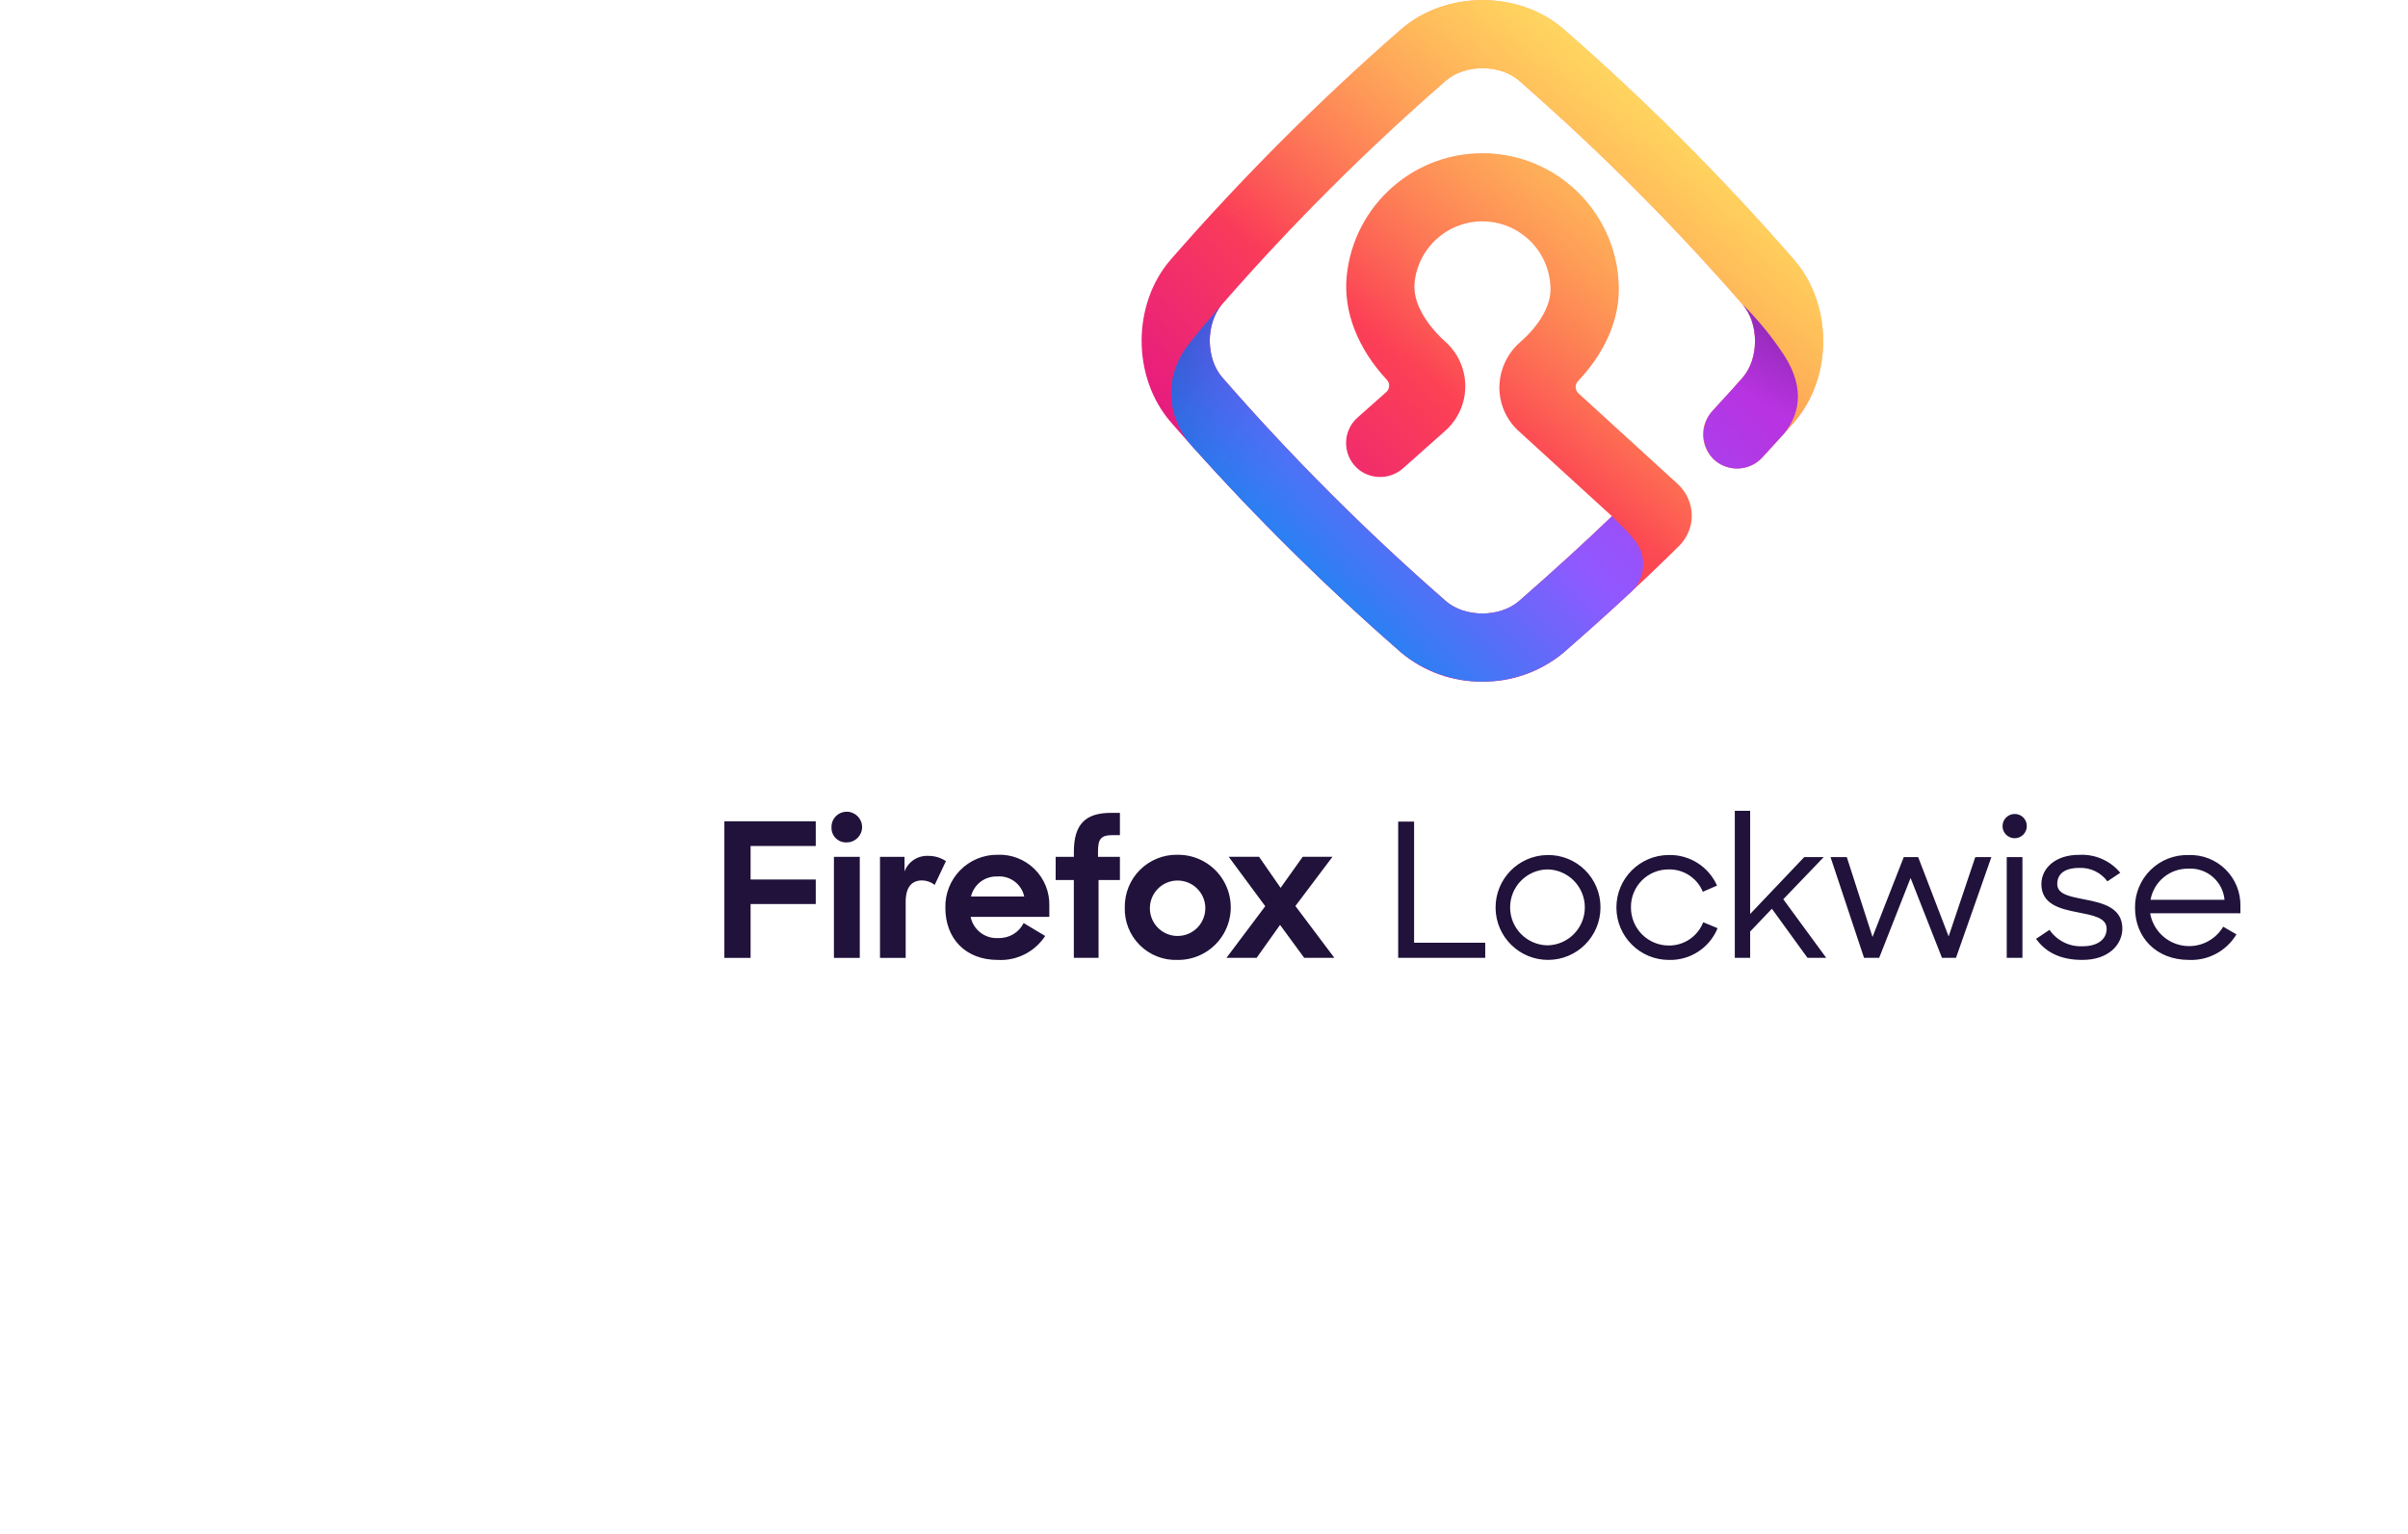
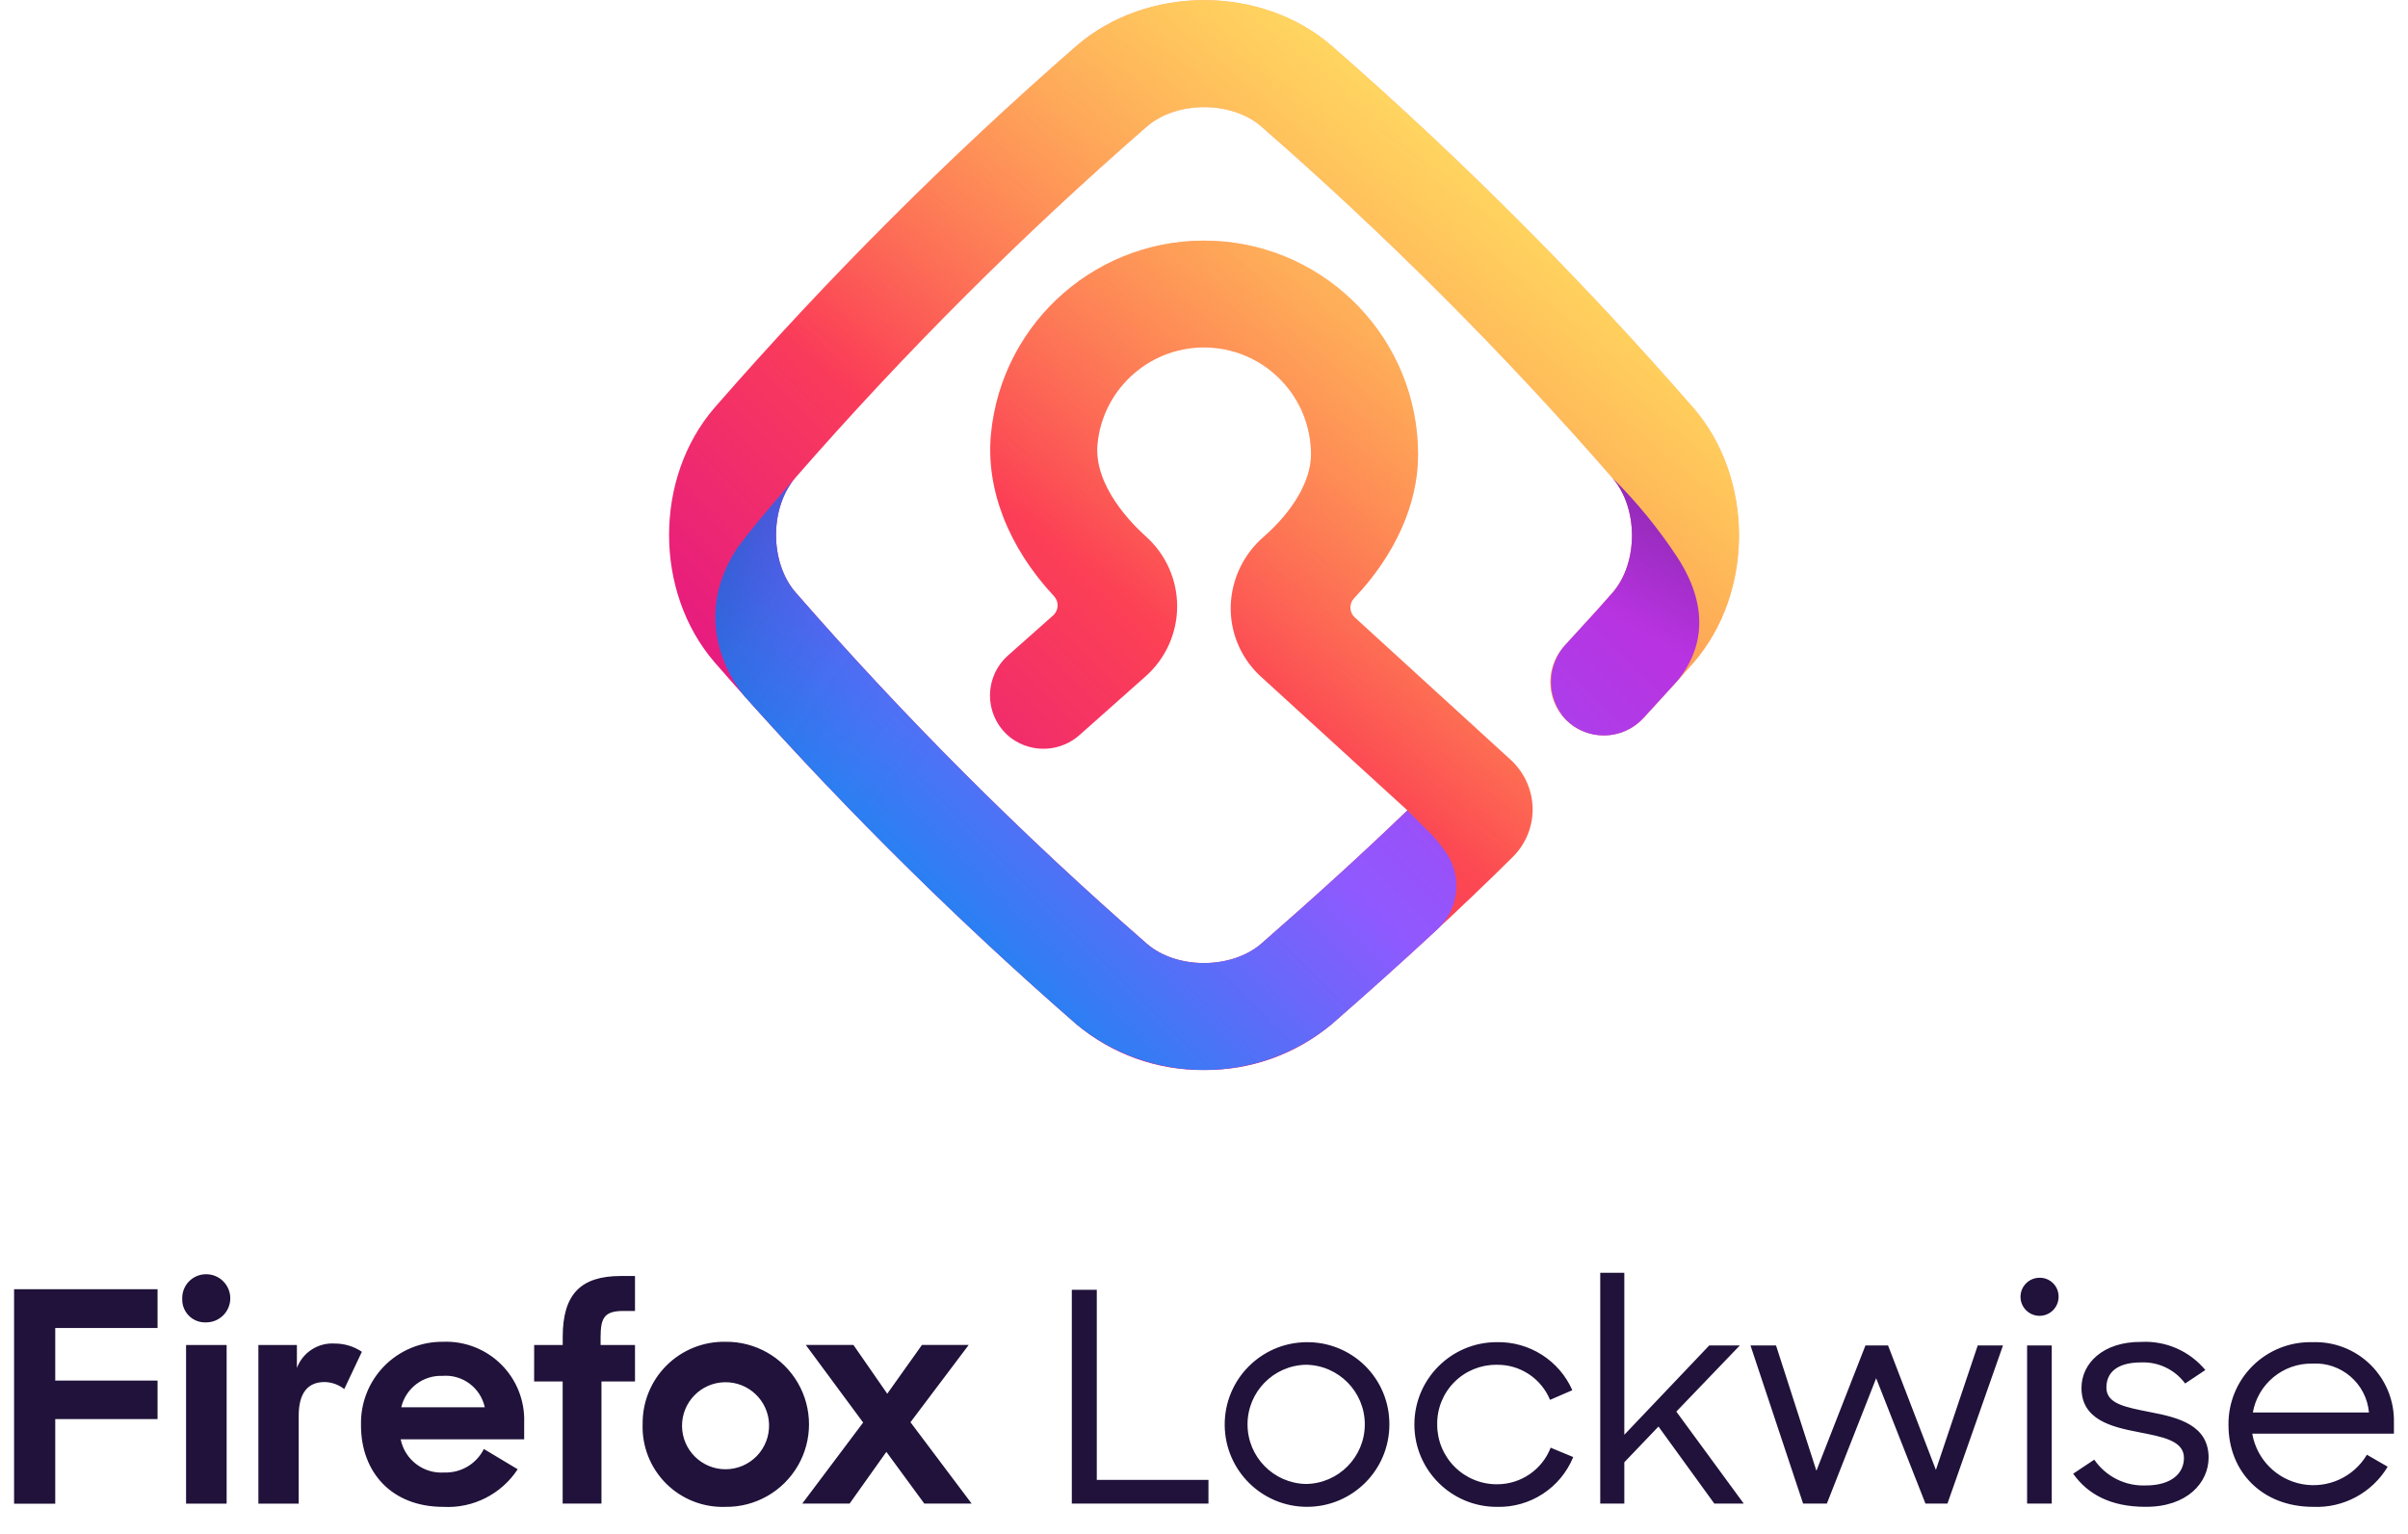
- <svg xmlns="http://www.w3.org/2000/svg" height="172" width="270" viewBox="0 0 172 270">
+ <svg xmlns="http://www.w3.org/2000/svg" height="172" width="270" viewBox="0 0 270 172">
  <linearGradient id="a" gradientUnits="userSpaceOnUse" x1="171.767" x2="96.059" y1="23.046" y2="99.318">
    <stop offset="0" stop-color="#ff9640" />
    <stop offset=".6" stop-color="#fc4055" />
    <stop offset="1" stop-color="#e31587" />
  </linearGradient>
  <linearGradient id="b" gradientUnits="userSpaceOnUse" x1="172.838" x2="113.662" y1="11.012" y2="87.659">
    <stop offset="0" stop-color="#fff36e" stop-opacity=".8" />
    <stop offset=".094" stop-color="#fff36e" stop-opacity=".699" />
    <stop offset=".752" stop-color="#fff36e" stop-opacity="0" />
  </linearGradient>
  <linearGradient id="c" gradientUnits="userSpaceOnUse" x1="94.741" x2="158.221" y1="109.342" y2="45.862">
    <stop offset="0" stop-color="#0090ed" />
    <stop offset=".325" stop-color="#5b6df8" />
    <stop offset=".529" stop-color="#9059ff" />
    <stop offset="1" stop-color="#b833e1" />
  </linearGradient>
  <linearGradient id="d" gradientUnits="userSpaceOnUse" x1="74.853" x2="111.749" y1="60.511" y2="87.593">
    <stop offset="0" stop-color="#054096" stop-opacity=".6" />
    <stop offset=".127" stop-color="#1b3aa4" stop-opacity=".441" />
    <stop offset=".315" stop-color="#3633b5" stop-opacity=".249" />
    <stop offset=".502" stop-color="#4a2ec1" stop-opacity=".111" />
    <stop offset=".686" stop-color="#552bc9" stop-opacity=".028" />
    <stop offset=".864" stop-color="#592acb" stop-opacity="0" />
  </linearGradient>
  <linearGradient id="e" gradientUnits="userSpaceOnUse" x1="188.248" x2="175.573" y1="58.56" y2="80.512">
    <stop offset="0" stop-color="#722291" stop-opacity=".5" />
    <stop offset=".5" stop-color="#722291" stop-opacity="0" />
  </linearGradient>
  <path d="M134.994 120.005a21.835 21.835 0 0 1-14.26-5.093 419.973 419.973 0 0 1-40.6-40.62c-6.814-7.891-6.814-20.693-.02-28.56a419.517 419.517 0 0 1 40.6-40.6c7.893-6.817 20.694-6.815 28.563-.021a420.054 420.054 0 0 1 40.6 40.643c6.814 7.892 6.814 20.693.02 28.561a237.115 237.115 0 0 1-4.152 4.612l-1.371 1.5a6.1 6.1 0 0 1-7.568 1.249 6.008 6.008 0 0 1-1.4-9.225l1.494-1.633c1.322-1.44 2.5-2.72 3.936-4.369 2.882-3.339 2.882-9.463-.022-12.826a407.709 407.709 0 0 0-39.4-39.449c-3.34-2.885-9.467-2.882-12.827.021A407.747 407.747 0 0 0 89.171 53.6c-2.883 3.339-2.883 9.463.021 12.827a407.73 407.73 0 0 0 39.41 39.425c3.336 2.882 9.464 2.881 12.827-.021 6.182-5.4 11.58-10.323 16.376-14.945l-16.54-15.108c-.044-.04-.086-.081-.13-.123a10.358 10.358 0 0 1-3.138-7.7 10.671 10.671 0 0 1 3.671-7.729C145.009 57.322 147 53.873 147 51a12 12 0 0 0-23.944-1.192c-.443 4.731 4.021 9.1 5.4 10.332a10.5 10.5 0 0 1-.045 15.753l-7.3 6.487a6.1 6.1 0 0 1-7.665.456 6.005 6.005 0 0 1-.425-9.321l5.071-4.5a1.509 1.509 0 0 0 .076-2.165c-5.09-5.472-7.638-11.952-7.058-18.156A24 24 0 0 1 159 51c0 5.522-2.576 11.249-7.156 16.077a1.508 1.508 0 0 0 .05 2.159l17.535 16.02a7.62 7.62 0 0 1 2.422 5.442 7.53 7.53 0 0 1-2.209 5.391c-5.794 5.755-12.448 11.9-20.348 18.8a21.905 21.905 0 0 1-14.3 5.116z" fill="url(#a)" />
  <path d="M134.994 120.005a21.835 21.835 0 0 1-14.26-5.093 419.973 419.973 0 0 1-40.6-40.62c-6.814-7.891-6.814-20.693-.02-28.56a419.517 419.517 0 0 1 40.6-40.6c7.893-6.817 20.694-6.815 28.563-.021a420.054 420.054 0 0 1 40.6 40.643c6.814 7.892 6.814 20.693.02 28.561a237.115 237.115 0 0 1-4.152 4.612l-1.371 1.5a6.1 6.1 0 0 1-7.568 1.249 6.008 6.008 0 0 1-1.4-9.225l1.494-1.633c1.322-1.44 2.5-2.72 3.936-4.369 2.882-3.339 2.882-9.463-.022-12.826a407.709 407.709 0 0 0-39.4-39.449c-3.34-2.885-9.467-2.882-12.827.021A407.747 407.747 0 0 0 89.171 53.6c-2.883 3.339-2.883 9.463.021 12.827a407.73 407.73 0 0 0 39.41 39.425c3.336 2.882 9.464 2.881 12.827-.021 6.182-5.4 11.58-10.323 16.376-14.945l-16.54-15.108c-.044-.04-.086-.081-.13-.123a10.358 10.358 0 0 1-3.138-7.7 10.671 10.671 0 0 1 3.671-7.729C145.009 57.322 147 53.873 147 51a12 12 0 0 0-23.944-1.192c-.443 4.731 4.021 9.1 5.4 10.332a10.5 10.5 0 0 1-.045 15.753l-7.3 6.487a6.1 6.1 0 0 1-7.665.456 6.005 6.005 0 0 1-.425-9.321l5.071-4.5a1.509 1.509 0 0 0 .076-2.165c-5.09-5.472-7.638-11.952-7.058-18.156A24 24 0 0 1 159 51c0 5.522-2.576 11.249-7.156 16.077a1.508 1.508 0 0 0 .05 2.159l17.535 16.02a7.62 7.62 0 0 1 2.422 5.442 7.53 7.53 0 0 1-2.209 5.391c-5.794 5.755-12.448 11.9-20.348 18.8a21.905 21.905 0 0 1-14.3 5.116z" fill="url(#b)" />
  <path d="M188.056 62.484a56.01 56.01 0 0 0-7.248-8.866c2.9 3.363 2.9 9.487.022 12.826a220.545 220.545 0 0 1-3.936 4.369l-1.259 1.376a6.228 6.228 0 0 0-.077 8.51 6 6 0 0 0 8.71-.168l1.47-1.607a371.315 371.315 0 0 0 2.36-2.59l.091-.112c2.311-2.891 3.9-7.541-.133-13.738zM160.618 93.7l-2.813-2.814c-4.8 4.622-10.194 9.548-16.376 14.945-3.363 2.9-9.491 2.9-12.827.021a407.73 407.73 0 0 1-39.41-39.425c-2.9-3.364-2.9-9.488-.021-12.827 0 0-5.7 6.5-6.847 8.4-5.379 8.922 1.2 16.139 1.277 16.222a418.983 418.983 0 0 0 37.133 36.691 22.534 22.534 0 0 0 28.563-.021c4.3-3.754 8.23-7.286 11.854-10.654l.037-.035a6.621 6.621 0 0 0 .792-8.818 19.868 19.868 0 0 0-1.362-1.685z" fill="url(#c)" />
  <path d="M89.192 66.426c-2.9-3.364-2.9-9.488-.021-12.827 0 0-5.7 6.5-6.847 8.4-5.379 8.922 1.2 16.139 1.277 16.222 6.405 7.163 12.958 14 19.739 20.621l8.486-8.485a410.518 410.518 0 0 1-22.634-23.931z" fill="url(#d)" opacity=".9" />
  <path d="M188.056 62.484a56.01 56.01 0 0 0-7.248-8.866c2.9 3.363 2.9 9.487.022 12.826a220.545 220.545 0 0 1-3.936 4.369l-1.259 1.376a6.226 6.226 0 0 0-.076 8.51 6 6 0 0 0 8.709-.168l1.47-1.607a371.315 371.315 0 0 0 2.36-2.59l.091-.112c2.311-2.891 3.9-7.541-.133-13.738z" fill="url(#e)" />
  <path d="M1.579 144.59h16.086v4.349H6.194v5.9h11.471v4.315H6.194v9.488H1.579zm21.558-1.68a2.7 2.7 0 0 1-.033 5.4 2.553 2.553 0 0 1-2.67-2.636 2.669 2.669 0 0 1 2.703-2.764zm-2.274 7.939h4.549v17.789h-4.549zM38.6 155.79a3.676 3.676 0 0 0-2.208-.79c-1.846 0-2.9 1.186-2.9 3.788v9.85h-4.52v-17.789h4.318v2.57a4.241 4.241 0 0 1 4.252-2.735 5.4 5.4 0 0 1 3.033.923zm1.879 4.052a9.1 9.1 0 0 1 9.164-9.355 8.757 8.757 0 0 1 9.131 9.059v1.877H44.926a4.661 4.661 0 0 0 4.912 3.723 4.771 4.771 0 0 0 4.417-2.636l3.791 2.273a9.35 9.35 0 0 1-8.34 4.217c-5.769 0-9.23-3.854-9.23-9.158zm4.516-2.009h9.362a4.486 4.486 0 0 0-4.747-3.525 4.572 4.572 0 0 0-4.618 3.525zm14.9-6.984h3.2v-.889c0-4.843 2.044-6.852 6.527-6.852H71.2v3.92h-1.287c-2.11 0-2.571.725-2.571 2.932v.889H71.2v4.085h-3.76v13.7h-4.351v-13.7h-3.2zm12.163 8.894a9.11 9.11 0 0 1 9.3-9.256 9.257 9.257 0 1 1 0 18.513 8.976 8.976 0 0 1-9.303-9.257zm14.175 0a4.881 4.881 0 1 0-4.879 5.04 4.884 4.884 0 0 0 4.876-5.04zm10.548-.2l-6.428-8.7h5.34l3.791 5.468 3.89-5.468h5.241l-6.527 8.664 6.857 9.125h-5.307l-4.253-5.8-4.12 5.8h-5.31zm26.198-14.891h-2.8v23.982H135.5v-2.662h-12.521zm23.447 5.881a9.232 9.232 0 1 0 9.359 9.231 9.171 9.171 0 0 0-9.359-9.231zm0 15.9a6.687 6.687 0 0 1 0-13.371 6.686 6.686 0 0 1 0 13.371zm21.449.033a6.677 6.677 0 0 1-6.727-6.7 6.593 6.593 0 0 1 6.627-6.7A6.359 6.359 0 0 1 173.8 157l2.5-1.084a9.048 9.048 0 0 0-8.492-5.387 9.233 9.233 0 1 0 .033 18.471 8.99 8.99 0 0 0 8.559-5.585l-2.531-1.051a6.432 6.432 0 0 1-5.994 4.102zm27.209-15.572h-3.43l-9.525 10.02v-18.167h-2.7v25.887h2.7V164l3.83-4.008 6.261 8.64h3.3l-7.56-10.316zm21.981 13.962l-5.365-13.962h-2.532l-5.5 14.06-4.529-14.06h-2.864l5.9 17.74h2.664l5.528-14.06 5.528 14.06h2.465l6.228-17.74h-2.831zm11.592-21.55a2.135 2.135 0 1 0 2.165 2.135 2.1 2.1 0 0 0-2.165-2.135zm-1.366 25.328h2.764v-17.74h-2.764zm13.855-10.25c-2.8-.558-4.963-.92-4.963-2.759 0-1.643 1.132-2.825 3.9-2.825a5.83 5.83 0 0 1 4.929 2.365l2.264-1.511a8.741 8.741 0 0 0-7.193-3.154c-4.263-.033-6.694 2.4-6.694 5.158 0 3.547 3.3 4.369 6.394 4.96 2.631.526 5.095.92 5.095 2.891 0 1.774-1.465 3.088-4.263 3.088a6.671 6.671 0 0 1-5.794-2.891l-2.364 1.577c1.6 2.267 4.163 3.712 8.092 3.712 4.7.033 7.093-2.726 7.093-5.519-.003-3.646-3.399-4.5-6.496-5.092zm27.275 1.183a8.811 8.811 0 0 0-9.158-9.034 9.161 9.161 0 0 0-9.391 9.3c0 5.19 3.73 9.165 9.491 9.165a9.266 9.266 0 0 0 8.359-4.5l-2.331-1.346a6.964 6.964 0 0 1-12.855-2.365h15.885zm-15.819-1.15a6.656 6.656 0 0 1 6.661-5.486 6.032 6.032 0 0 1 6.361 5.486z" fill="#20123a" />
</svg>
